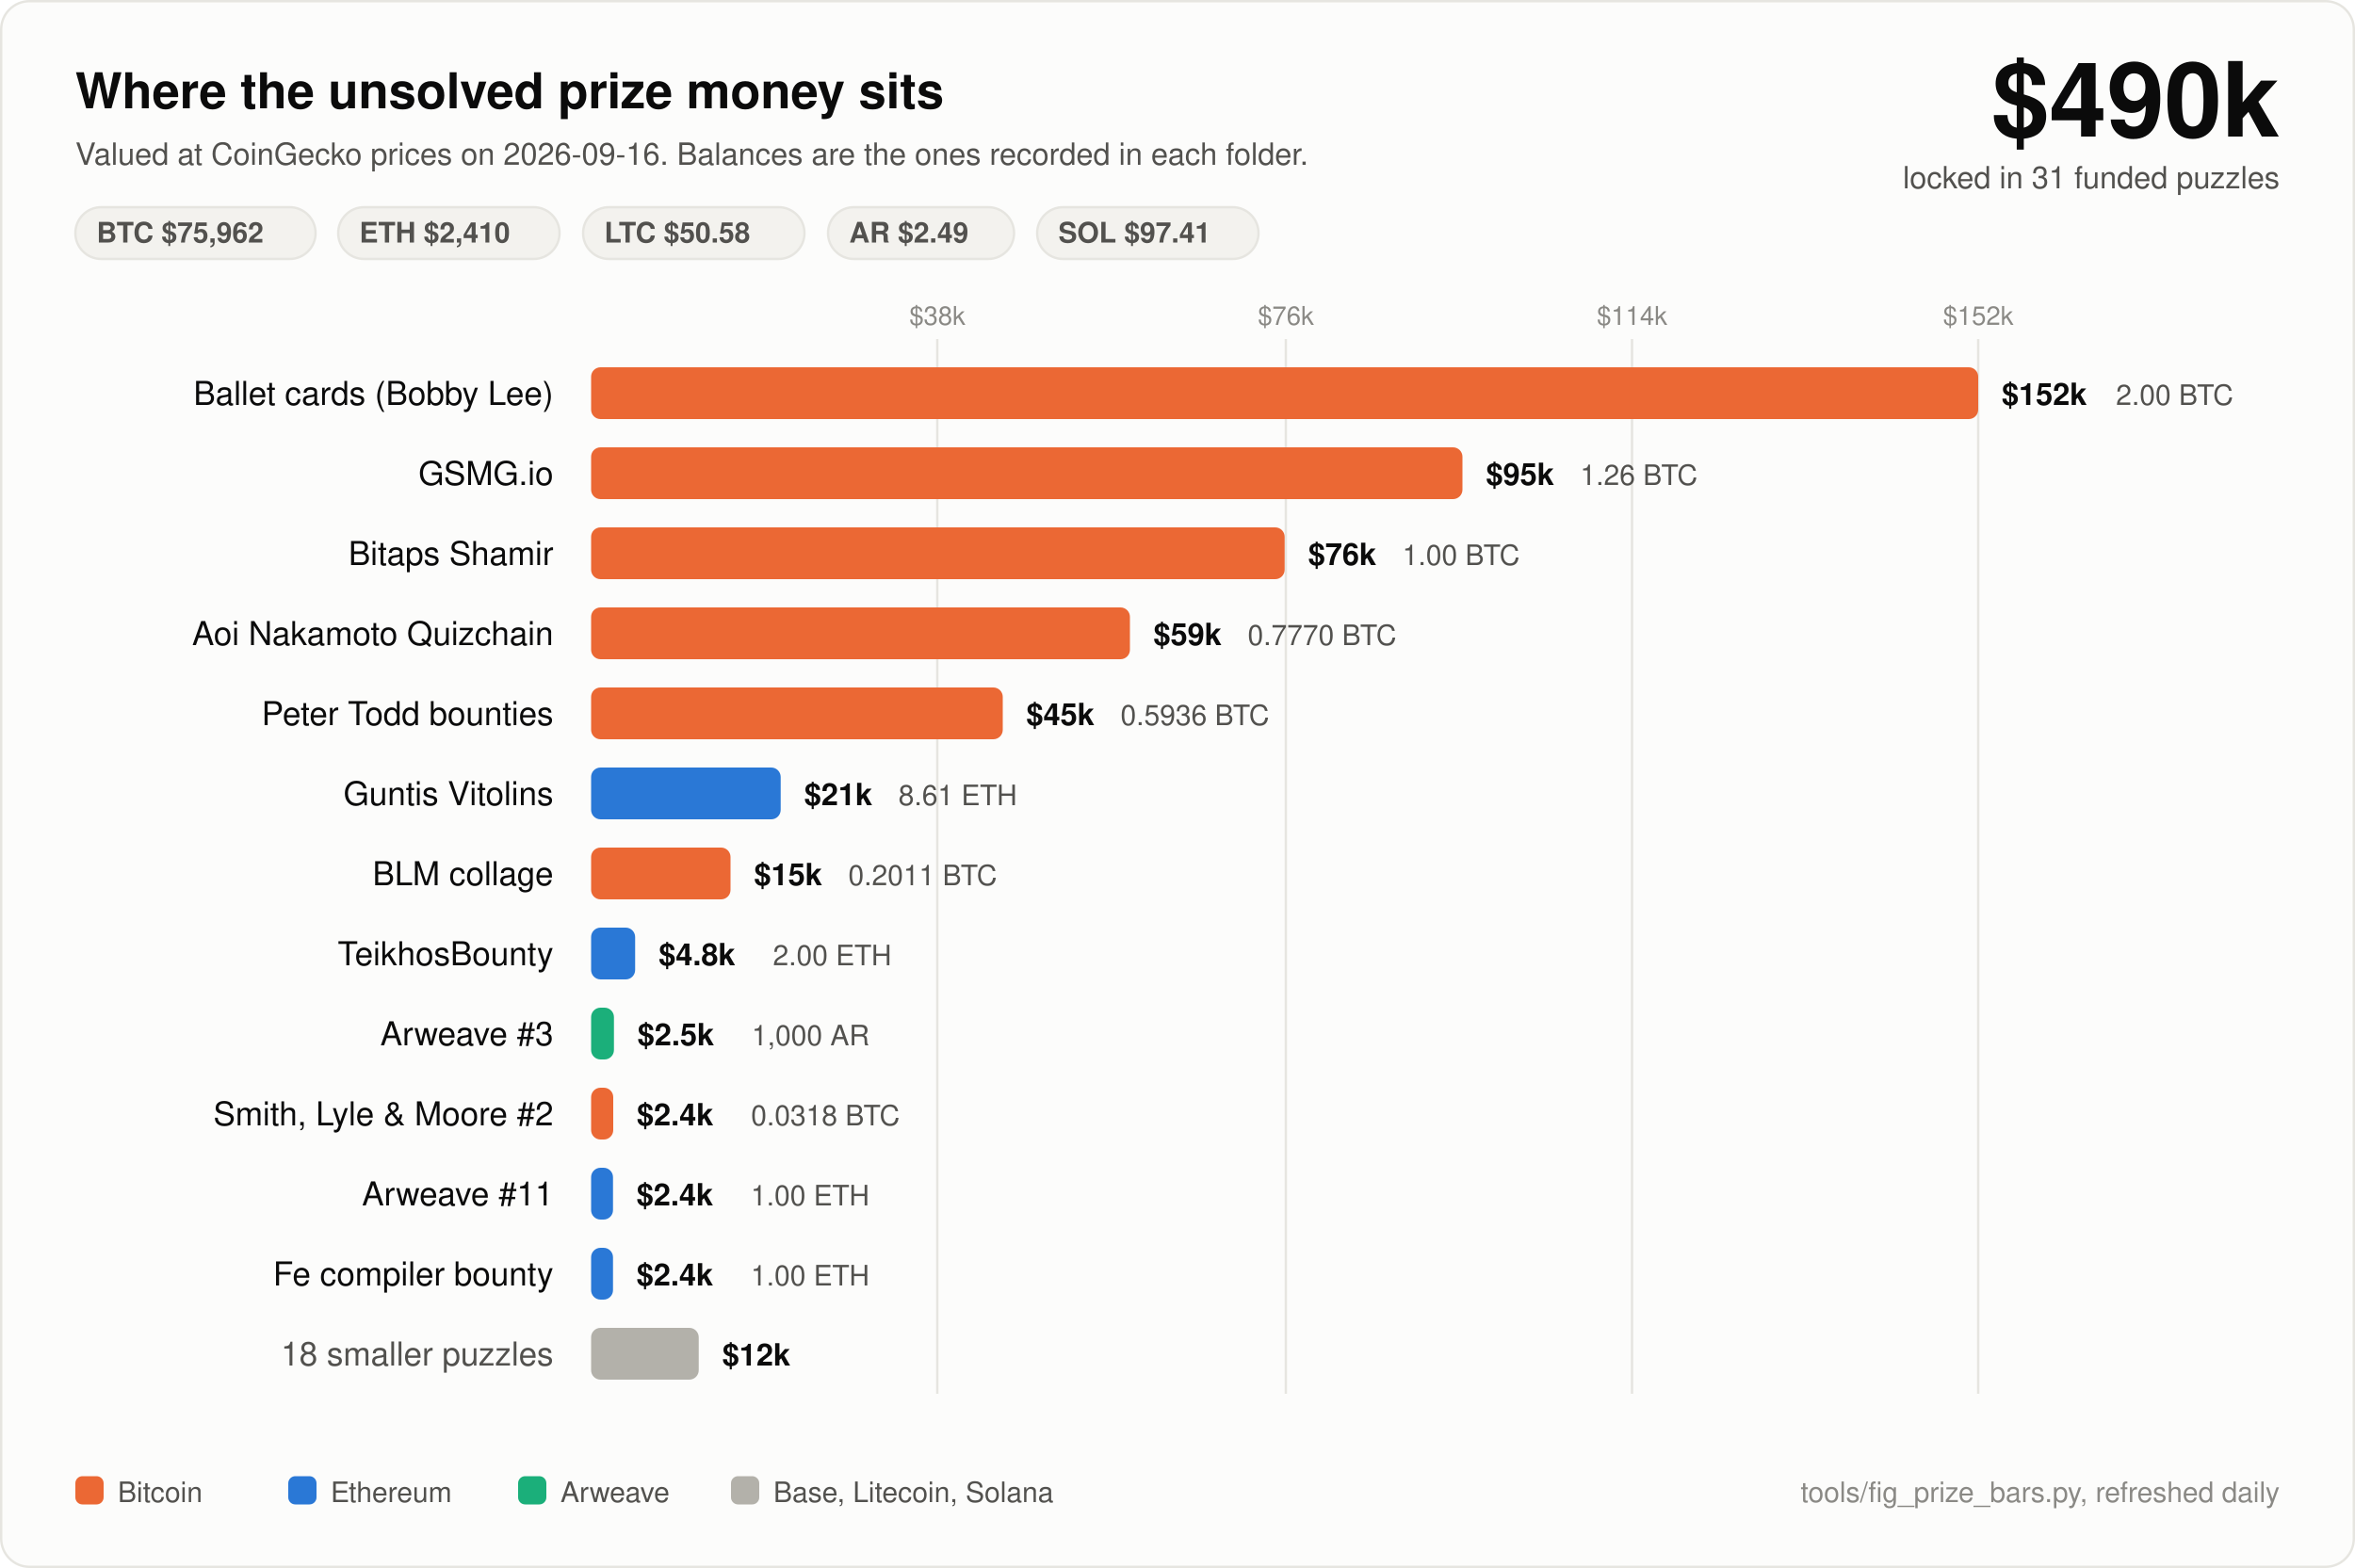
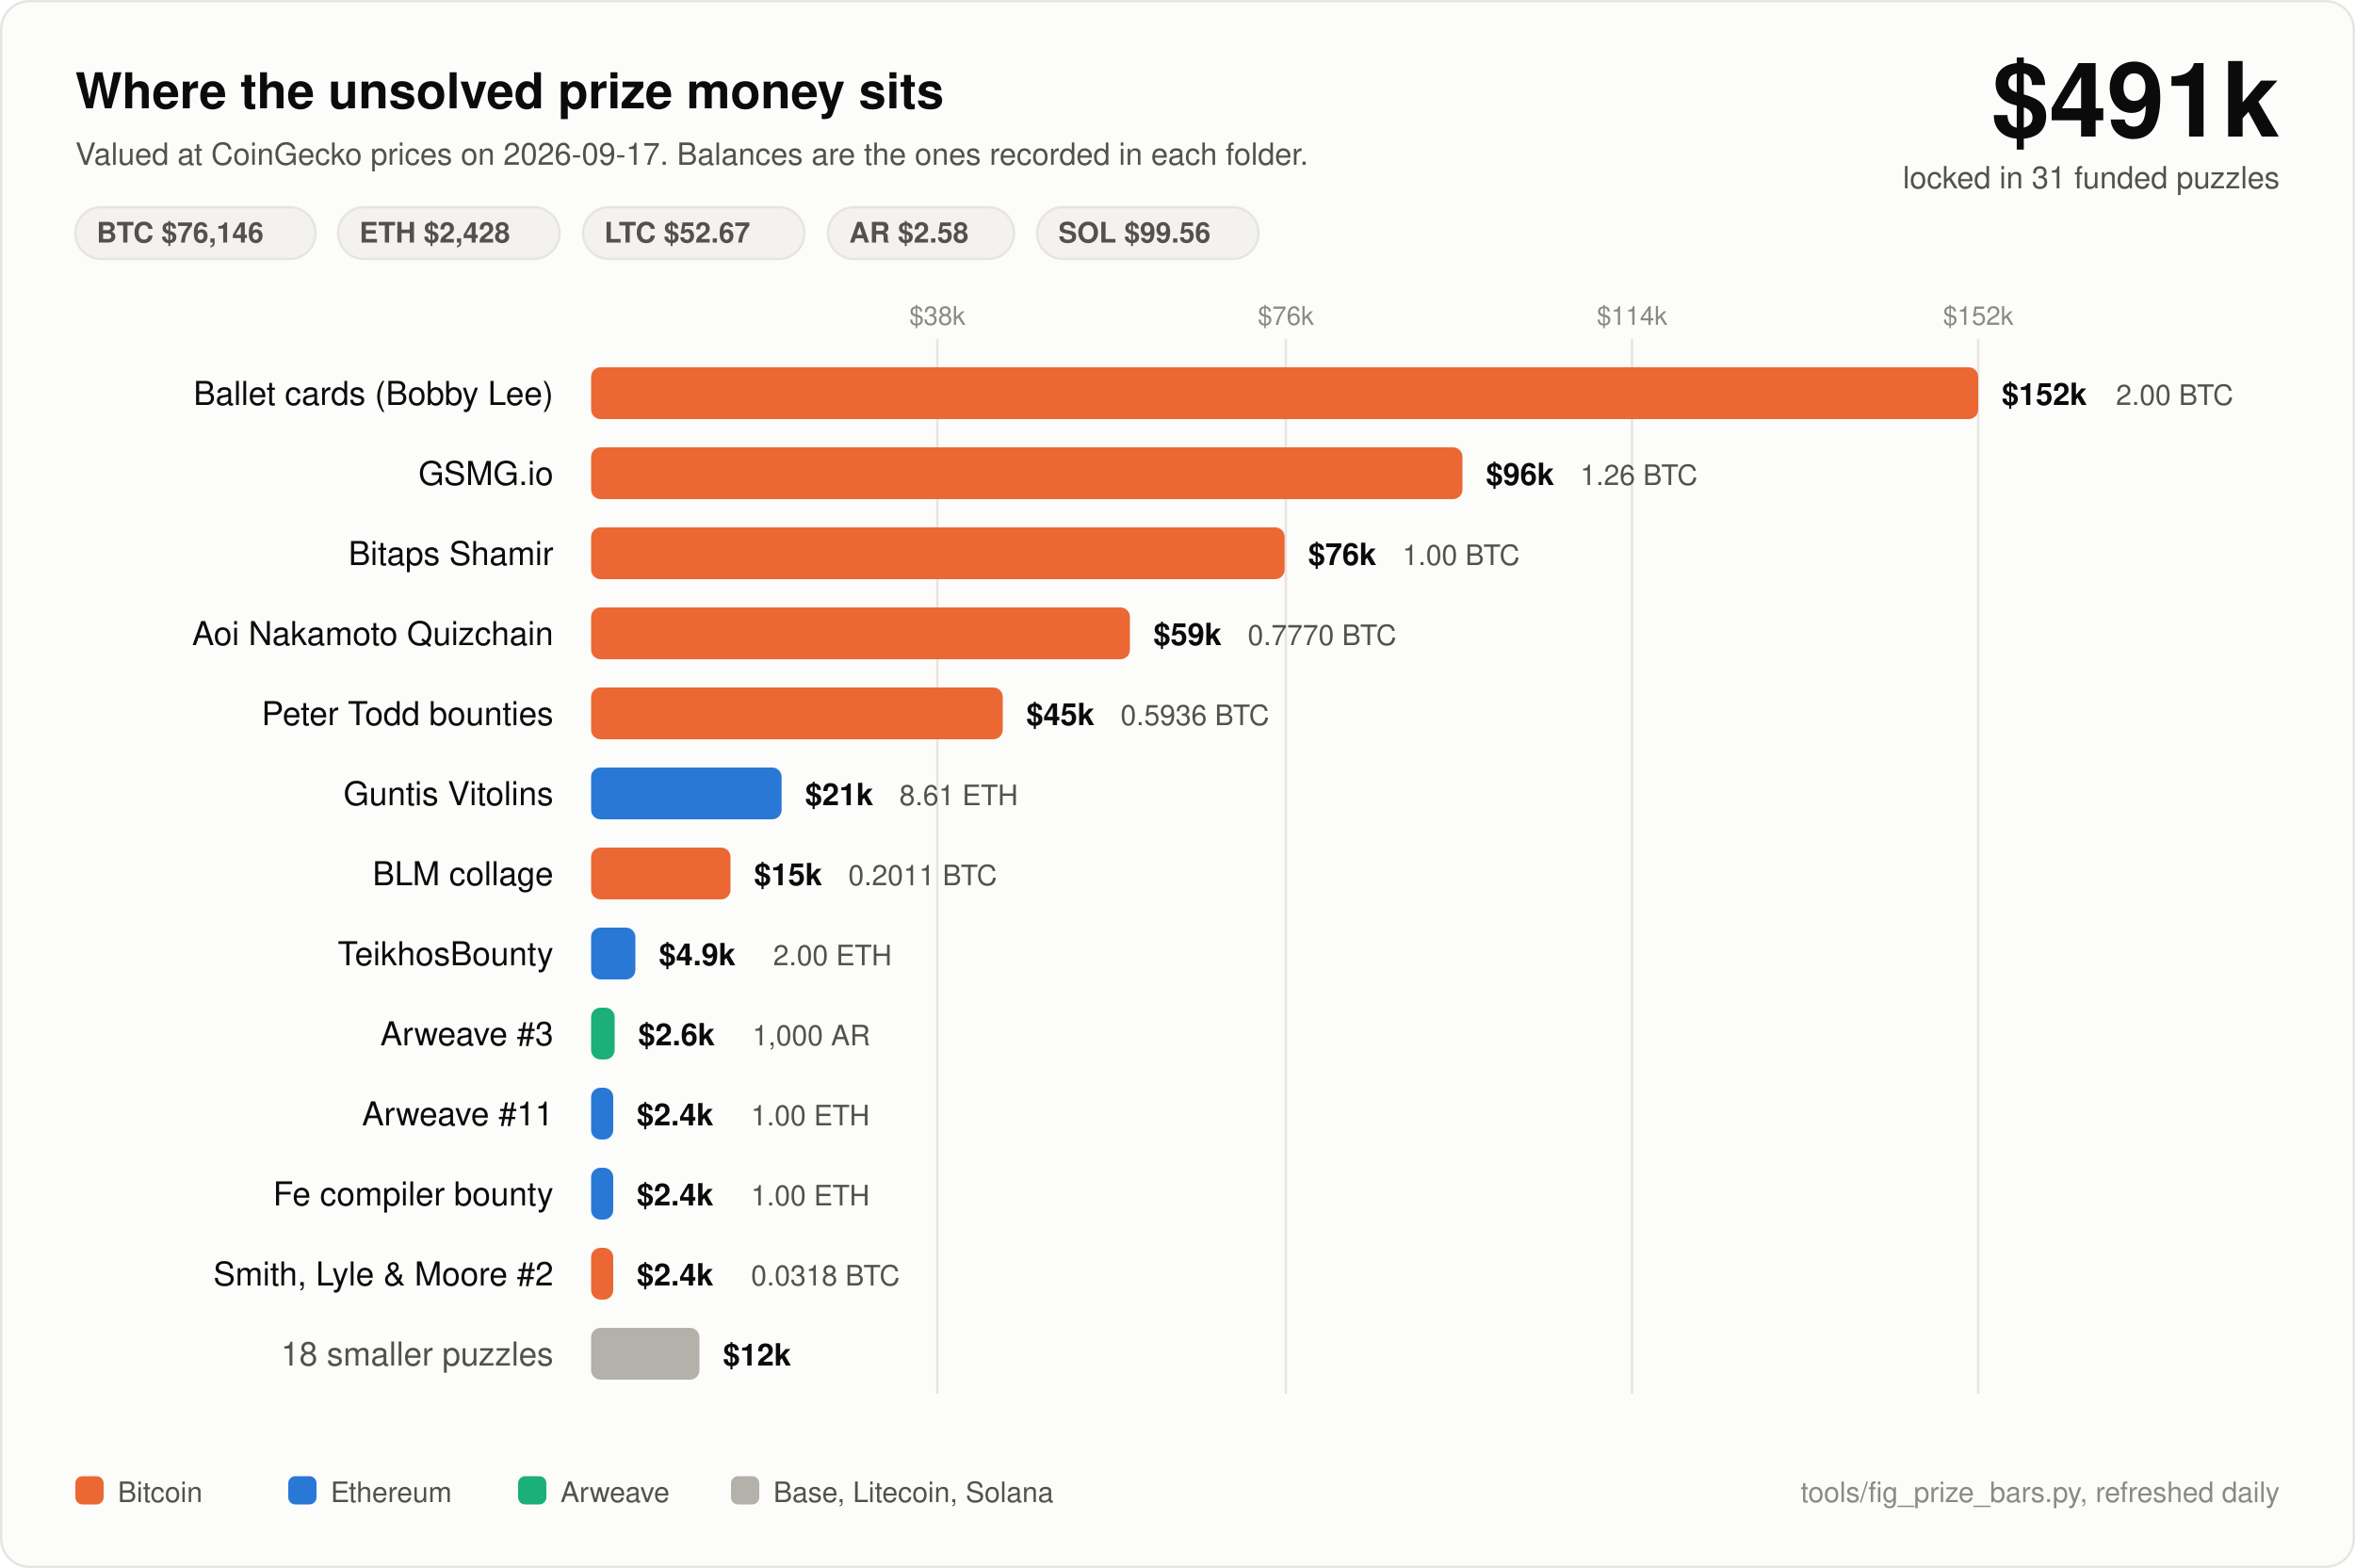
<svg xmlns="http://www.w3.org/2000/svg" width="1000" height="666" viewBox="0 0 1000 666" font-family="ui-sans-serif, -apple-system, Segoe UI, Helvetica, Arial, sans-serif">
  <rect x="0.5" y="0.5" width="999" height="665" rx="12" fill="#fcfcfb" stroke="#e6e5e0" />
  <text x="32" y="46" fill="#0b0b0b" font-size="21" font-weight="700">Where the unsolved prize money sits</text>
-   <text x="32" y="70" fill="#52514e" font-size="13">Valued at CoinGecko prices on 2026-09-16. Balances are the ones recorded in each folder.</text>
-   <text x="968" y="58" fill="#0b0b0b" font-size="44" font-weight="700" text-anchor="end">$490k</text>
+   <text x="32" y="70" fill="#52514e" font-size="13">Valued at CoinGecko prices on 2026-09-17. Balances are the ones recorded in each folder.</text>
+   <text x="968" y="58" fill="#0b0b0b" font-size="44" font-weight="700" text-anchor="end">$491k</text>
  <text x="968" y="80" fill="#52514e" font-size="13" text-anchor="end">locked in 31 funded puzzles</text>
  <rect x="32" y="88" width="102" height="22" rx="11" fill="#f3f2ee" stroke="#e6e5e0" />
-   <text x="41" y="103" fill="#52514e" font-size="12" font-weight="600">BTC $75,962</text>
+   <text x="41" y="103" fill="#52514e" font-size="12" font-weight="600">BTC $76,146</text>
  <rect x="143.6" y="88" width="94" height="22" rx="11" fill="#f3f2ee" stroke="#e6e5e0" />
-   <text x="152.6" y="103" fill="#52514e" font-size="12" font-weight="600">ETH $2,410</text>
+   <text x="152.6" y="103" fill="#52514e" font-size="12" font-weight="600">ETH $2,428</text>
  <rect x="247.6" y="88" width="94" height="22" rx="11" fill="#f3f2ee" stroke="#e6e5e0" />
-   <text x="256.6" y="103" fill="#52514e" font-size="12" font-weight="600">LTC $50.58</text>
+   <text x="256.6" y="103" fill="#52514e" font-size="12" font-weight="600">LTC $52.67</text>
  <rect x="351.6" y="88" width="79" height="22" rx="11" fill="#f3f2ee" stroke="#e6e5e0" />
-   <text x="360.6" y="103" fill="#52514e" font-size="12" font-weight="600">AR $2.49</text>
+   <text x="360.6" y="103" fill="#52514e" font-size="12" font-weight="600">AR $2.58</text>
  <rect x="440.4" y="88" width="94" height="22" rx="11" fill="#f3f2ee" stroke="#e6e5e0" />
-   <text x="449.4" y="103" fill="#52514e" font-size="12" font-weight="600">SOL $97.41</text>
+   <text x="449.4" y="103" fill="#52514e" font-size="12" font-weight="600">SOL $99.56</text>
  <line x1="398" y1="144" x2="398" y2="592" stroke="#e6e5e0" stroke-width="1" />
  <text x="398" y="138" fill="#8a8985" font-size="11" text-anchor="middle">$38k</text>
  <line x1="546" y1="144" x2="546" y2="592" stroke="#e6e5e0" stroke-width="1" />
  <text x="546" y="138" fill="#8a8985" font-size="11" text-anchor="middle">$76k</text>
  <line x1="693" y1="144" x2="693" y2="592" stroke="#e6e5e0" stroke-width="1" />
  <text x="693" y="138" fill="#8a8985" font-size="11" text-anchor="middle">$114k</text>
  <line x1="840" y1="144" x2="840" y2="592" stroke="#e6e5e0" stroke-width="1" />
  <text x="840" y="138" fill="#8a8985" font-size="11" text-anchor="middle">$152k</text>
  <text x="235" y="172" fill="#0b0b0b" font-size="14" text-anchor="end">Ballet cards (Bobby Lee)</text>
  <rect x="251" y="156" width="589.0" height="22" rx="4" fill="#eb6834" />
  <text x="850.0" y="172" fill="#0b0b0b" font-size="13" font-weight="600">$152k</text>
  <text x="898.5" y="172" fill="#52514e" font-size="12">2.00 BTC</text>
  <text x="235" y="206" fill="#0b0b0b" font-size="14" text-anchor="end">GSMG.io</text>
  <rect x="251" y="190" width="370.0" height="22" rx="4" fill="#eb6834" />
-   <text x="631.0" y="206" fill="#0b0b0b" font-size="13" font-weight="600">$95k</text>
+   <text x="631.0" y="206" fill="#0b0b0b" font-size="13" font-weight="600">$96k</text>
  <text x="671.0" y="206" fill="#52514e" font-size="12">1.26 BTC</text>
  <text x="235" y="240" fill="#0b0b0b" font-size="14" text-anchor="end">Bitaps Shamir</text>
  <rect x="251" y="224" width="294.5" height="22" rx="4" fill="#eb6834" />
  <text x="555.5" y="240" fill="#0b0b0b" font-size="13" font-weight="600">$76k</text>
  <text x="595.5" y="240" fill="#52514e" font-size="12">1.00 BTC</text>
  <text x="235" y="274" fill="#0b0b0b" font-size="14" text-anchor="end">Aoi Nakamoto Quizchain</text>
  <rect x="251" y="258" width="228.8" height="22" rx="4" fill="#eb6834" />
  <text x="489.8" y="274" fill="#0b0b0b" font-size="13" font-weight="600">$59k</text>
  <text x="529.8" y="274" fill="#52514e" font-size="12">0.7770 BTC</text>
  <text x="235" y="308" fill="#0b0b0b" font-size="14" text-anchor="end">Peter Todd bounties</text>
  <rect x="251" y="292" width="174.8" height="22" rx="4" fill="#eb6834" />
  <text x="435.8" y="308" fill="#0b0b0b" font-size="13" font-weight="600">$45k</text>
  <text x="475.8" y="308" fill="#52514e" font-size="12">0.5936 BTC</text>
  <text x="235" y="342" fill="#0b0b0b" font-size="14" text-anchor="end">Guntis Vitolins</text>
-   <rect x="251" y="326" width="80.5" height="22" rx="4" fill="#2a78d6" />
-   <text x="341.5" y="342" fill="#0b0b0b" font-size="13" font-weight="600">$21k</text>
-   <text x="381.5" y="342" fill="#52514e" font-size="12">8.61 ETH</text>
+   <rect x="251" y="326" width="80.9" height="22" rx="4" fill="#2a78d6" />
+   <text x="341.9" y="342" fill="#0b0b0b" font-size="13" font-weight="600">$21k</text>
+   <text x="381.9" y="342" fill="#52514e" font-size="12">8.61 ETH</text>
  <text x="235" y="376" fill="#0b0b0b" font-size="14" text-anchor="end">BLM collage</text>
  <rect x="251" y="360" width="59.2" height="22" rx="4" fill="#eb6834" />
  <text x="320.2" y="376" fill="#0b0b0b" font-size="13" font-weight="600">$15k</text>
  <text x="360.2" y="376" fill="#52514e" font-size="12">0.2011 BTC</text>
  <text x="235" y="410" fill="#0b0b0b" font-size="14" text-anchor="end">TeikhosBounty</text>
-   <rect x="251" y="394" width="18.7" height="22" rx="4" fill="#2a78d6" />
-   <text x="279.7" y="410" fill="#0b0b0b" font-size="13" font-weight="600">$4.8k</text>
-   <text x="328.2" y="410" fill="#52514e" font-size="12">2.00 ETH</text>
+   <rect x="251" y="394" width="18.8" height="22" rx="4" fill="#2a78d6" />
+   <text x="279.8" y="410" fill="#0b0b0b" font-size="13" font-weight="600">$4.9k</text>
+   <text x="328.3" y="410" fill="#52514e" font-size="12">2.00 ETH</text>
  <text x="235" y="444" fill="#0b0b0b" font-size="14" text-anchor="end">Arweave #3</text>
-   <rect x="251" y="428" width="9.7" height="22" rx="4" fill="#1baf7a" />
-   <text x="270.7" y="444" fill="#0b0b0b" font-size="13" font-weight="600">$2.5k</text>
-   <text x="319.2" y="444" fill="#52514e" font-size="12">1,000 AR</text>
-   <text x="235" y="478" fill="#0b0b0b" font-size="14" text-anchor="end">Smith, Lyle &amp; Moore #2</text>
-   <rect x="251" y="462" width="9.4" height="22" rx="4" fill="#eb6834" />
+   <rect x="251" y="428" width="10.0" height="22" rx="4" fill="#1baf7a" />
+   <text x="271.0" y="444" fill="#0b0b0b" font-size="13" font-weight="600">$2.6k</text>
+   <text x="319.5" y="444" fill="#52514e" font-size="12">1,000 AR</text>
+   <text x="235" y="478" fill="#0b0b0b" font-size="14" text-anchor="end">Arweave #11</text>
+   <rect x="251" y="462" width="9.4" height="22" rx="4" fill="#2a78d6" />
  <text x="270.4" y="478" fill="#0b0b0b" font-size="13" font-weight="600">$2.4k</text>
-   <text x="318.9" y="478" fill="#52514e" font-size="12">0.0318 BTC</text>
-   <text x="235" y="512" fill="#0b0b0b" font-size="14" text-anchor="end">Arweave #11</text>
-   <rect x="251" y="496" width="9.3" height="22" rx="4" fill="#2a78d6" />
-   <text x="270.3" y="512" fill="#0b0b0b" font-size="13" font-weight="600">$2.4k</text>
-   <text x="318.8" y="512" fill="#52514e" font-size="12">1.00 ETH</text>
-   <text x="235" y="546" fill="#0b0b0b" font-size="14" text-anchor="end">Fe compiler bounty</text>
-   <rect x="251" y="530" width="9.3" height="22" rx="4" fill="#2a78d6" />
-   <text x="270.3" y="546" fill="#0b0b0b" font-size="13" font-weight="600">$2.4k</text>
-   <text x="318.8" y="546" fill="#52514e" font-size="12">1.00 ETH</text>
+   <text x="318.9" y="478" fill="#52514e" font-size="12">1.00 ETH</text>
+   <text x="235" y="512" fill="#0b0b0b" font-size="14" text-anchor="end">Fe compiler bounty</text>
+   <rect x="251" y="496" width="9.4" height="22" rx="4" fill="#2a78d6" />
+   <text x="270.4" y="512" fill="#0b0b0b" font-size="13" font-weight="600">$2.4k</text>
+   <text x="318.9" y="512" fill="#52514e" font-size="12">1.00 ETH</text>
+   <text x="235" y="546" fill="#0b0b0b" font-size="14" text-anchor="end">Smith, Lyle &amp; Moore #2</text>
+   <rect x="251" y="530" width="9.4" height="22" rx="4" fill="#eb6834" />
+   <text x="270.4" y="546" fill="#0b0b0b" font-size="13" font-weight="600">$2.4k</text>
+   <text x="318.9" y="546" fill="#52514e" font-size="12">0.0318 BTC</text>
  <text x="235" y="580" fill="#52514e" font-size="14" text-anchor="end">18 smaller puzzles</text>
-   <rect x="251" y="564" width="45.7" height="22" rx="4" fill="#b3b1aa" />
-   <text x="306.7" y="580" fill="#0b0b0b" font-size="13" font-weight="600">$12k</text>
+   <rect x="251" y="564" width="46.0" height="22" rx="4" fill="#b3b1aa" />
+   <text x="307.0" y="580" fill="#0b0b0b" font-size="13" font-weight="600">$12k</text>
  <rect x="32" y="627" width="12" height="12" rx="3" fill="#eb6834" />
  <text x="50" y="638" fill="#52514e" font-size="12">Bitcoin</text>
  <rect x="122.4" y="627" width="12" height="12" rx="3" fill="#2a78d6" />
  <text x="140.4" y="638" fill="#52514e" font-size="12">Ethereum</text>
  <rect x="220.0" y="627" width="12" height="12" rx="3" fill="#1baf7a" />
  <text x="238.0" y="638" fill="#52514e" font-size="12">Arweave</text>
  <rect x="310.4" y="627" width="12" height="12" rx="3" fill="#b3b1aa" />
  <text x="328.4" y="638" fill="#52514e" font-size="12">Base, Litecoin, Solana</text>
  <text x="968" y="638" fill="#8a8985" font-size="12" text-anchor="end">tools/fig_prize_bars.py, refreshed daily</text>
</svg>
